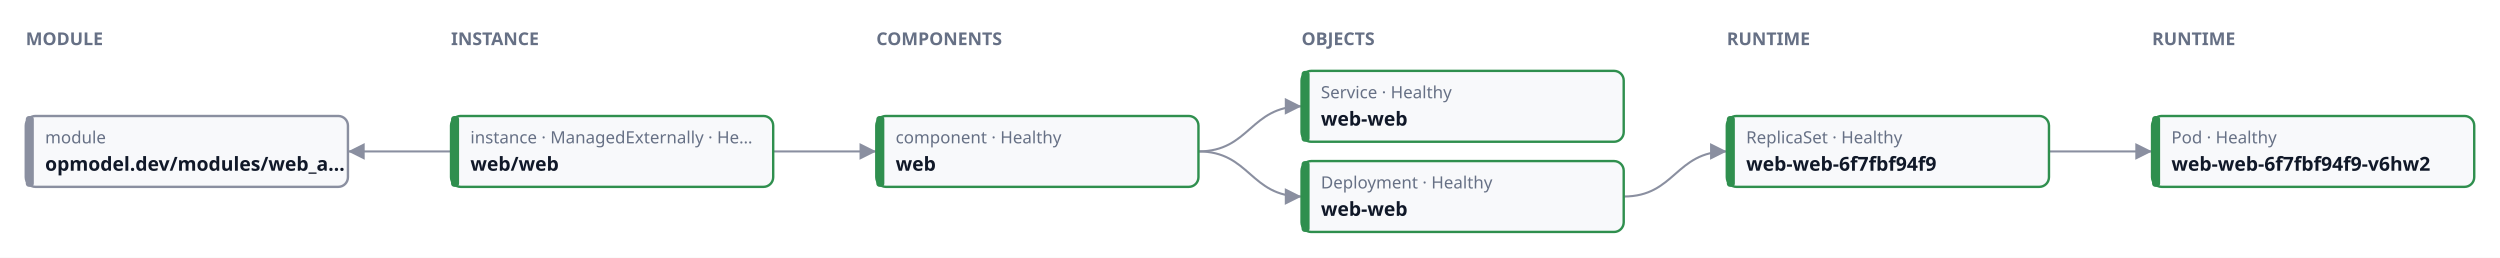
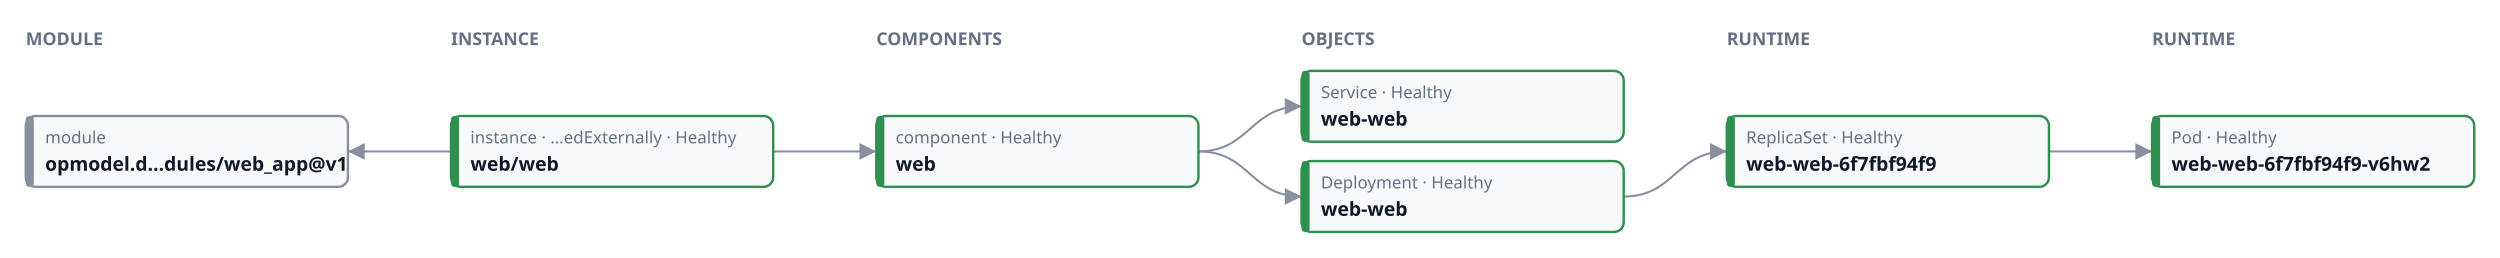
<svg xmlns="http://www.w3.org/2000/svg" width="1552" height="160" viewBox="0 0 1552 160" font-family="sans-serif" font-size="12" role="img" aria-label="instance graph of mi:web/web">
  <defs>
    <marker id="arrow" viewBox="0 0 8 8" refX="8" refY="4" markerWidth="8" markerHeight="8" orient="auto">
      <path d="M0 0L8 4L0 8z" fill="#8a8fa0" />
    </marker>
  </defs>
  <rect width="1552" height="160" fill="#ffffff" />
  <text x="16" y="28" fill="#667085" font-size="11" font-weight="bold">MODULE</text>
  <text x="280" y="28" fill="#667085" font-size="11" font-weight="bold">INSTANCE</text>
  <text x="544" y="28" fill="#667085" font-size="11" font-weight="bold">COMPONENTS</text>
  <text x="808" y="28" fill="#667085" font-size="11" font-weight="bold">OBJECTS</text>
  <text x="1072" y="28" fill="#667085" font-size="11" font-weight="bold">RUNTIME</text>
  <text x="1336" y="28" fill="#667085" font-size="11" font-weight="bold">RUNTIME</text>
  <path d="M1008 122 C1040 122 1040 94 1072 94" fill="none" stroke="#8a8fa0" stroke-width="1.3" marker-end="url(#arrow)" />
  <path d="M1272 94 C1304 94 1304 94 1336 94" fill="none" stroke="#8a8fa0" stroke-width="1.3" marker-end="url(#arrow)" />
  <path d="M480 94 C512 94 512 94 544 94" fill="none" stroke="#8a8fa0" stroke-width="1.3" marker-end="url(#arrow)" />
  <path d="M280 94 C248 94 248 94 216 94" fill="none" stroke="#8a8fa0" stroke-width="1.3" marker-end="url(#arrow)" />
  <path d="M744 94 C776 94 776 66 808 66" fill="none" stroke="#8a8fa0" stroke-width="1.3" marker-end="url(#arrow)" />
  <path d="M744 94 C776 94 776 122 808 122" fill="none" stroke="#8a8fa0" stroke-width="1.3" marker-end="url(#arrow)" />
  <g transform="translate(16 72)">
    <rect width="200" height="44" rx="6" fill="#f8f9fb" stroke="#8a8fa0" stroke-width="1.5" />
    <rect width="5" height="44" rx="2" fill="#8a8fa0" />
    <text x="12" y="17" fill="#667085" font-size="10.5">module</text>
-     <text x="12" y="34" fill="#101828" font-weight="bold">opmodel.dev/modules/web_a…</text>
+     <text x="12" y="34" fill="#101828" font-weight="bold">opmodel.d…dules/web_app@v1</text>
  </g>
  <g transform="translate(280 72)">
    <rect width="200" height="44" rx="6" fill="#f8f9fb" stroke="#2f8f4e" stroke-width="1.5" />
    <rect width="5" height="44" rx="2" fill="#2f8f4e" />
-     <text x="12" y="17" fill="#667085" font-size="10.5">instance · ManagedExternally · He…</text>
+     <text x="12" y="17" fill="#667085" font-size="10.5">instance · …edExternally · Healthy</text>
    <text x="12" y="34" fill="#101828" font-weight="bold">web/web</text>
  </g>
  <g transform="translate(544 72)">
    <rect width="200" height="44" rx="6" fill="#f8f9fb" stroke="#2f8f4e" stroke-width="1.5" />
    <rect width="5" height="44" rx="2" fill="#2f8f4e" />
    <text x="12" y="17" fill="#667085" font-size="10.5">component · Healthy</text>
    <text x="12" y="34" fill="#101828" font-weight="bold">web</text>
  </g>
  <g transform="translate(808 44)">
    <rect width="200" height="44" rx="6" fill="#f8f9fb" stroke="#2f8f4e" stroke-width="1.5" />
    <rect width="5" height="44" rx="2" fill="#2f8f4e" />
    <text x="12" y="17" fill="#667085" font-size="10.5">Service · Healthy</text>
    <text x="12" y="34" fill="#101828" font-weight="bold">web-web</text>
  </g>
  <g transform="translate(808 100)">
    <rect width="200" height="44" rx="6" fill="#f8f9fb" stroke="#2f8f4e" stroke-width="1.5" />
    <rect width="5" height="44" rx="2" fill="#2f8f4e" />
    <text x="12" y="17" fill="#667085" font-size="10.5">Deployment · Healthy</text>
    <text x="12" y="34" fill="#101828" font-weight="bold">web-web</text>
  </g>
  <g transform="translate(1072 72)">
    <rect width="200" height="44" rx="6" fill="#f8f9fb" stroke="#2f8f4e" stroke-width="1.5" />
    <rect width="5" height="44" rx="2" fill="#2f8f4e" />
    <text x="12" y="17" fill="#667085" font-size="10.5">ReplicaSet · Healthy</text>
    <text x="12" y="34" fill="#101828" font-weight="bold">web-web-6f7fbf94f9</text>
  </g>
  <g transform="translate(1336 72)">
    <rect width="200" height="44" rx="6" fill="#f8f9fb" stroke="#2f8f4e" stroke-width="1.5" />
    <rect width="5" height="44" rx="2" fill="#2f8f4e" />
    <text x="12" y="17" fill="#667085" font-size="10.5">Pod · Healthy</text>
    <text x="12" y="34" fill="#101828" font-weight="bold">web-web-6f7fbf94f9-v6hw2</text>
  </g>
</svg>
